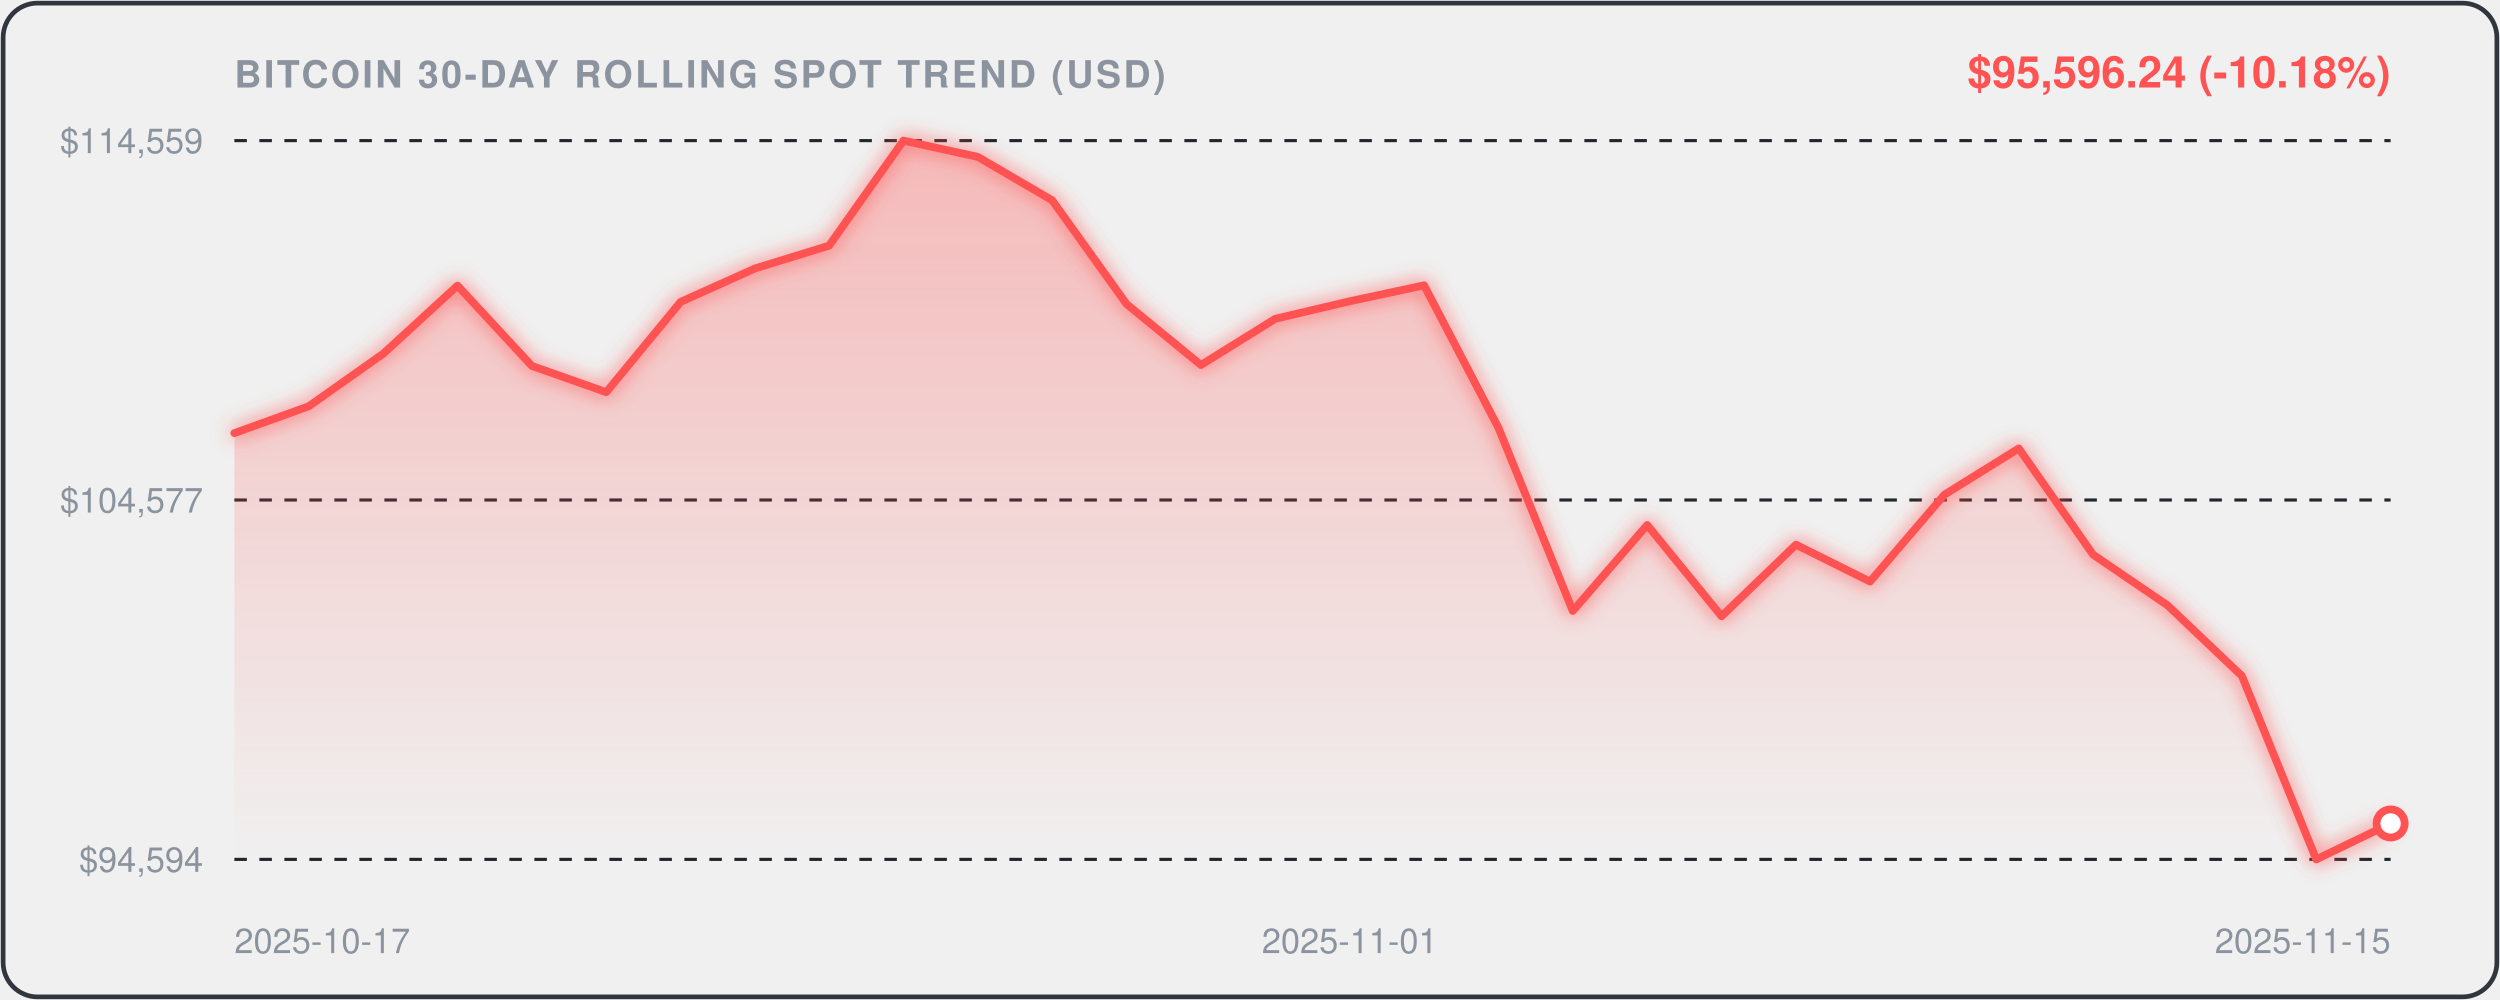
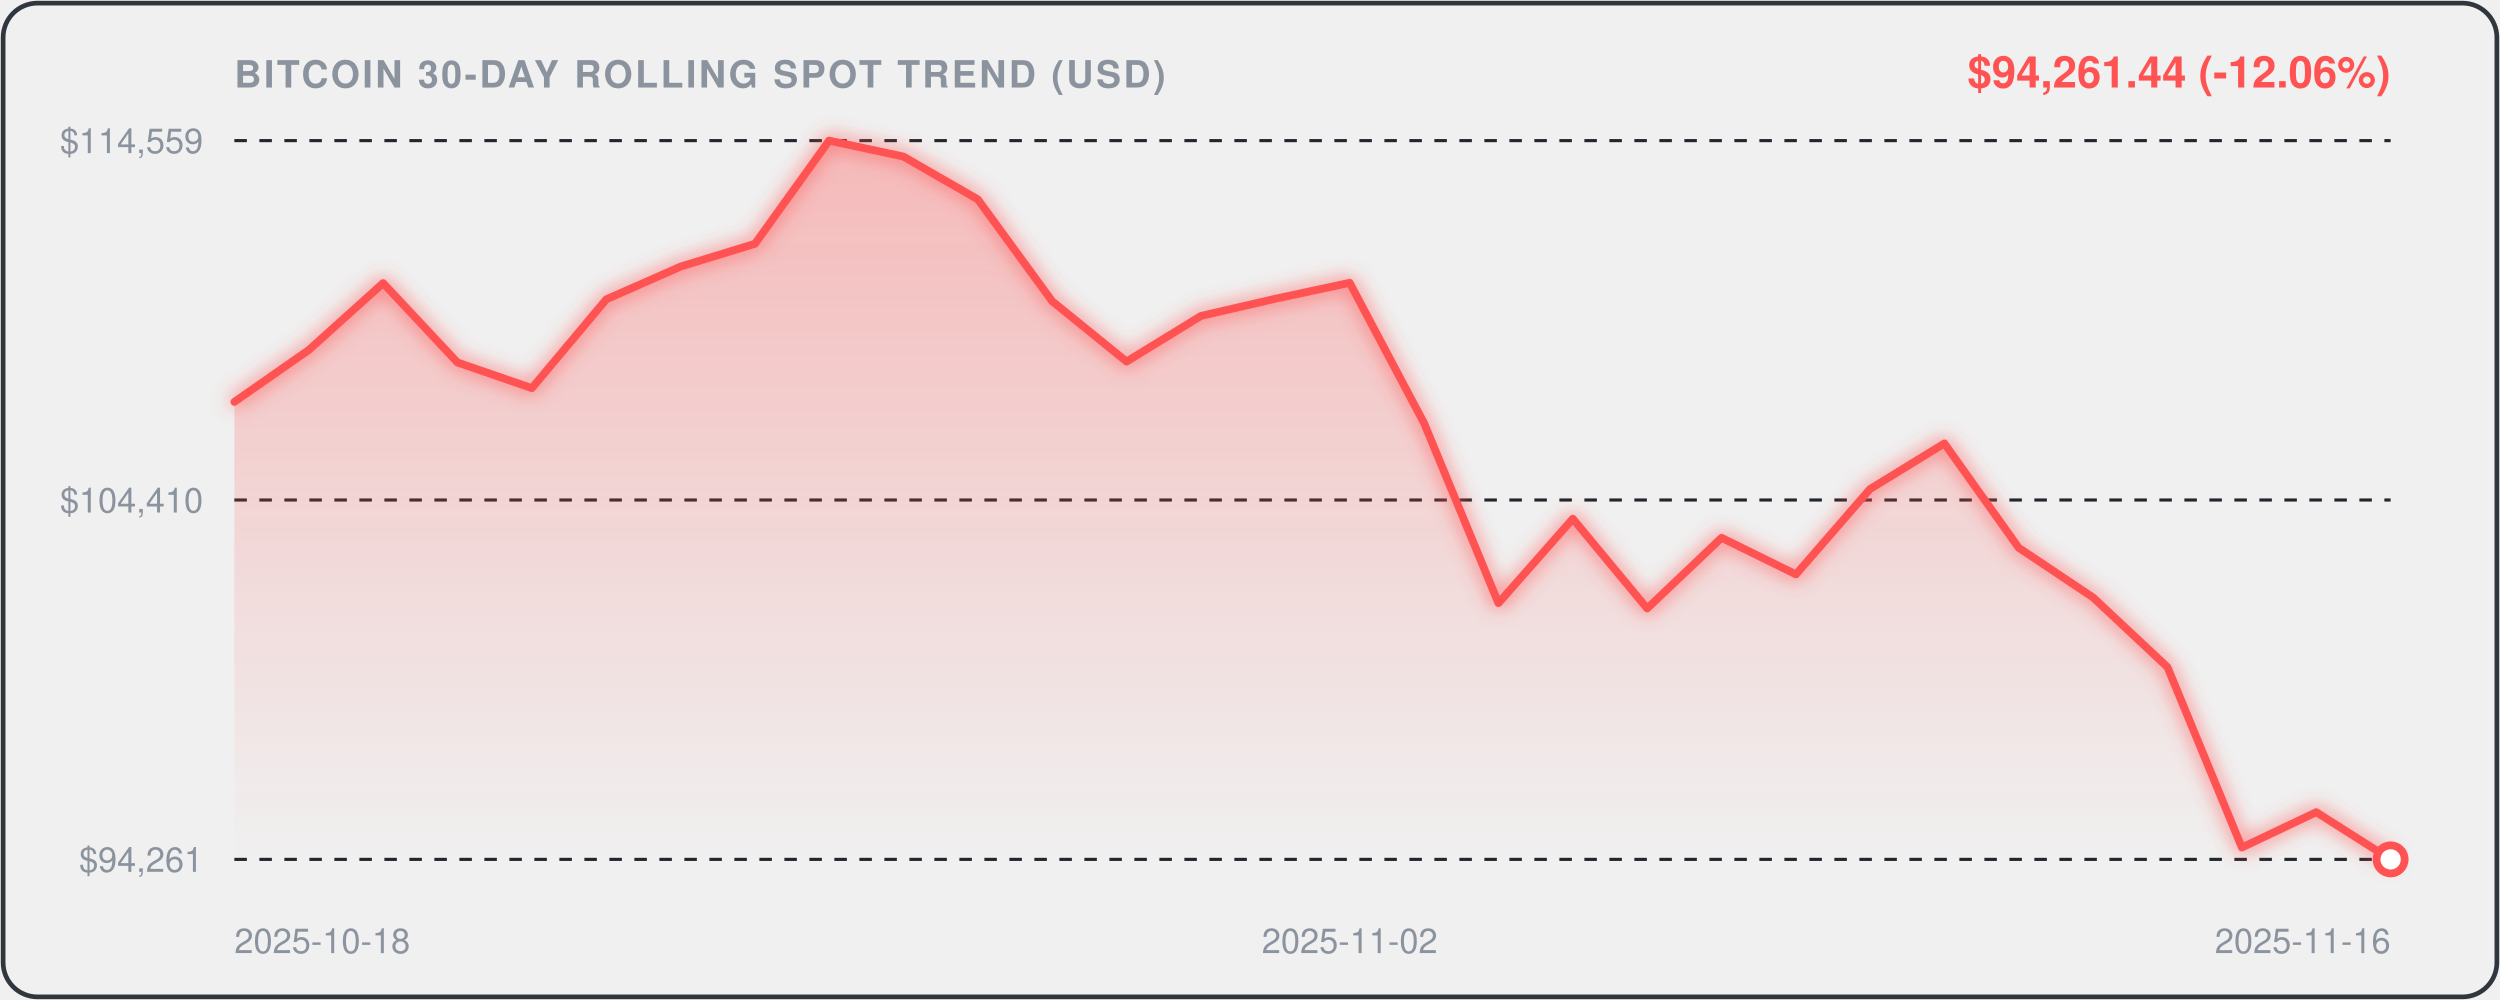
<svg xmlns="http://www.w3.org/2000/svg" viewBox="0 0 800 320" width="100%" height="100%" style="background:#0d1117;border-radius:12px;font-family:-apple-system,BlinkMacSystemFont,'Segoe UI',Helvetica,Arial,sans-serif;">
  <defs>
    <linearGradient id="areaGrad" x1="0" y1="0" x2="0" y2="1">
      <stop offset="0%" stop-color="rgba(255, 82, 82, 0.35)" />
      <stop offset="100%" stop-color="rgba(255, 82, 82, 0.0)" />
    </linearGradient>
    <filter id="glow" x="-20%" y="-20%" width="140%" height="140%">
      <feGaussianBlur stdDeviation="3" result="blur" />
      <feComposite in="SourceGraphic" in2="blur" operator="over" />
    </filter>
  </defs>
  <rect x="1" y="1" width="798" height="318" rx="11" fill="none" stroke="#30363d" stroke-width="1.5" />
  <text x="75" y="28" fill="#8b949e" font-size="12" font-weight="600" letter-spacing="0.8">BITCOIN 30-DAY ROLLING SPOT TREND (USD)</text>
-   <text x="765" y="28" text-anchor="end" fill="#FF5252" font-size="14" font-weight="700">$95,596.24 (-10.18%)</text>
+   <text x="765" y="28" text-anchor="end" fill="#FF5252" font-size="14" font-weight="700">$94,261.44 (-12.06%)</text>
  <line x1="75" y1="45" x2="765" y2="45" stroke="#21262d" stroke-width="1" stroke-dasharray="4,4" />
  <text x="65" y="49" text-anchor="end" fill="#8b949e" font-size="11">$114,559</text>
  <line x1="75" y1="160.0" x2="765" y2="160.0" stroke="#21262d" stroke-width="1" stroke-dasharray="4,4" />
-   <text x="65" y="164.0" text-anchor="end" fill="#8b949e" font-size="11">$104,577</text>
+   <text x="65" y="164.0" text-anchor="end" fill="#8b949e" font-size="11">$104,410</text>
  <line x1="75" y1="275" x2="765" y2="275" stroke="#21262d" stroke-width="1" stroke-dasharray="4,4" />
-   <text x="65" y="279" text-anchor="end" fill="#8b949e" font-size="11">$94,594</text>
-   <path d="M 75.0,138.6 L 98.8,130.0 L 122.6,113.2 L 146.4,91.4 L 170.2,117.1 L 194.0,125.5 L 217.8,96.6 L 241.6,85.9 L 265.3,78.6 L 289.1,45.0 L 312.9,50.2 L 336.7,64.1 L 360.5,97.3 L 384.3,116.8 L 408.1,102.0 L 431.9,96.4 L 455.7,91.3 L 479.5,136.9 L 503.3,195.5 L 527.1,168.0 L 550.9,197.2 L 574.7,174.3 L 598.4,186.1 L 622.2,158.3 L 646.0,143.5 L 669.8,177.5 L 693.6,193.7 L 717.4,216.3 L 741.2,275.0 L 765.0,263.5 L 765.0,275.0 L 75.0,275.0 Z" fill="url(#areaGrad)" />
-   <path d="M 75.0,138.6 L 98.8,130.0 L 122.6,113.2 L 146.4,91.4 L 170.2,117.1 L 194.0,125.5 L 217.8,96.6 L 241.6,85.9 L 265.3,78.6 L 289.1,45.0 L 312.9,50.2 L 336.7,64.1 L 360.5,97.3 L 384.3,116.8 L 408.1,102.0 L 431.9,96.4 L 455.7,91.3 L 479.5,136.9 L 503.3,195.5 L 527.1,168.0 L 550.9,197.2 L 574.7,174.3 L 598.4,186.1 L 622.2,158.3 L 646.0,143.5 L 669.8,177.5 L 693.6,193.7 L 717.4,216.3 L 741.2,275.0 L 765.0,263.5" fill="none" stroke="#FF5252" stroke-width="2.5" stroke-linecap="round" stroke-linejoin="round" filter="url(#glow)" />
-   <circle cx="765.0" cy="263.5" r="4.5" fill="#ffffff" stroke="#FF5252" stroke-width="2.5" />
-   <text x="75.0" y="305" fill="#8b949e" font-size="11" text-anchor="start">2025-10-17</text>
-   <text x="431.9" y="305" fill="#8b949e" font-size="11" text-anchor="middle">2025-11-01</text>
-   <text x="765.0" y="305" fill="#8b949e" font-size="11" text-anchor="end">2025-11-15</text>
+   <text x="65" y="279" text-anchor="end" fill="#8b949e" font-size="11">$94,261</text>
+   <path d="M 75.0,128.6 L 98.8,112.0 L 122.6,90.6 L 146.4,116.0 L 170.2,124.2 L 194.0,95.8 L 217.8,85.3 L 241.6,78.0 L 265.3,45.0 L 289.1,50.1 L 312.9,63.8 L 336.7,96.4 L 360.5,115.7 L 384.3,101.1 L 408.1,95.6 L 431.9,90.5 L 455.7,135.4 L 479.5,193.0 L 503.3,166.0 L 527.1,194.7 L 550.9,172.1 L 574.7,183.8 L 598.4,156.5 L 622.2,141.9 L 646.0,175.3 L 669.8,191.2 L 693.6,213.5 L 717.4,271.2 L 741.2,259.9 L 765.0,275.0 L 765.0,275.0 L 75.0,275.0 Z" fill="url(#areaGrad)" />
+   <path d="M 75.0,128.6 L 98.8,112.0 L 122.6,90.6 L 146.4,116.0 L 170.2,124.2 L 194.0,95.8 L 217.8,85.3 L 241.6,78.0 L 265.3,45.0 L 289.1,50.1 L 312.9,63.8 L 336.7,96.4 L 360.5,115.7 L 384.3,101.1 L 408.1,95.6 L 431.9,90.5 L 455.7,135.4 L 479.5,193.0 L 503.3,166.0 L 527.1,194.7 L 550.9,172.1 L 574.7,183.8 L 598.4,156.5 L 622.2,141.9 L 646.0,175.3 L 669.8,191.2 L 693.6,213.5 L 717.4,271.2 L 741.2,259.9 L 765.0,275.0" fill="none" stroke="#FF5252" stroke-width="2.5" stroke-linecap="round" stroke-linejoin="round" filter="url(#glow)" />
+   <circle cx="765.0" cy="275.0" r="4.5" fill="#ffffff" stroke="#FF5252" stroke-width="2.5" />
+   <text x="75.0" y="305" fill="#8b949e" font-size="11" text-anchor="start">2025-10-18</text>
+   <text x="431.9" y="305" fill="#8b949e" font-size="11" text-anchor="middle">2025-11-02</text>
+   <text x="765.0" y="305" fill="#8b949e" font-size="11" text-anchor="end">2025-11-16</text>
</svg>
